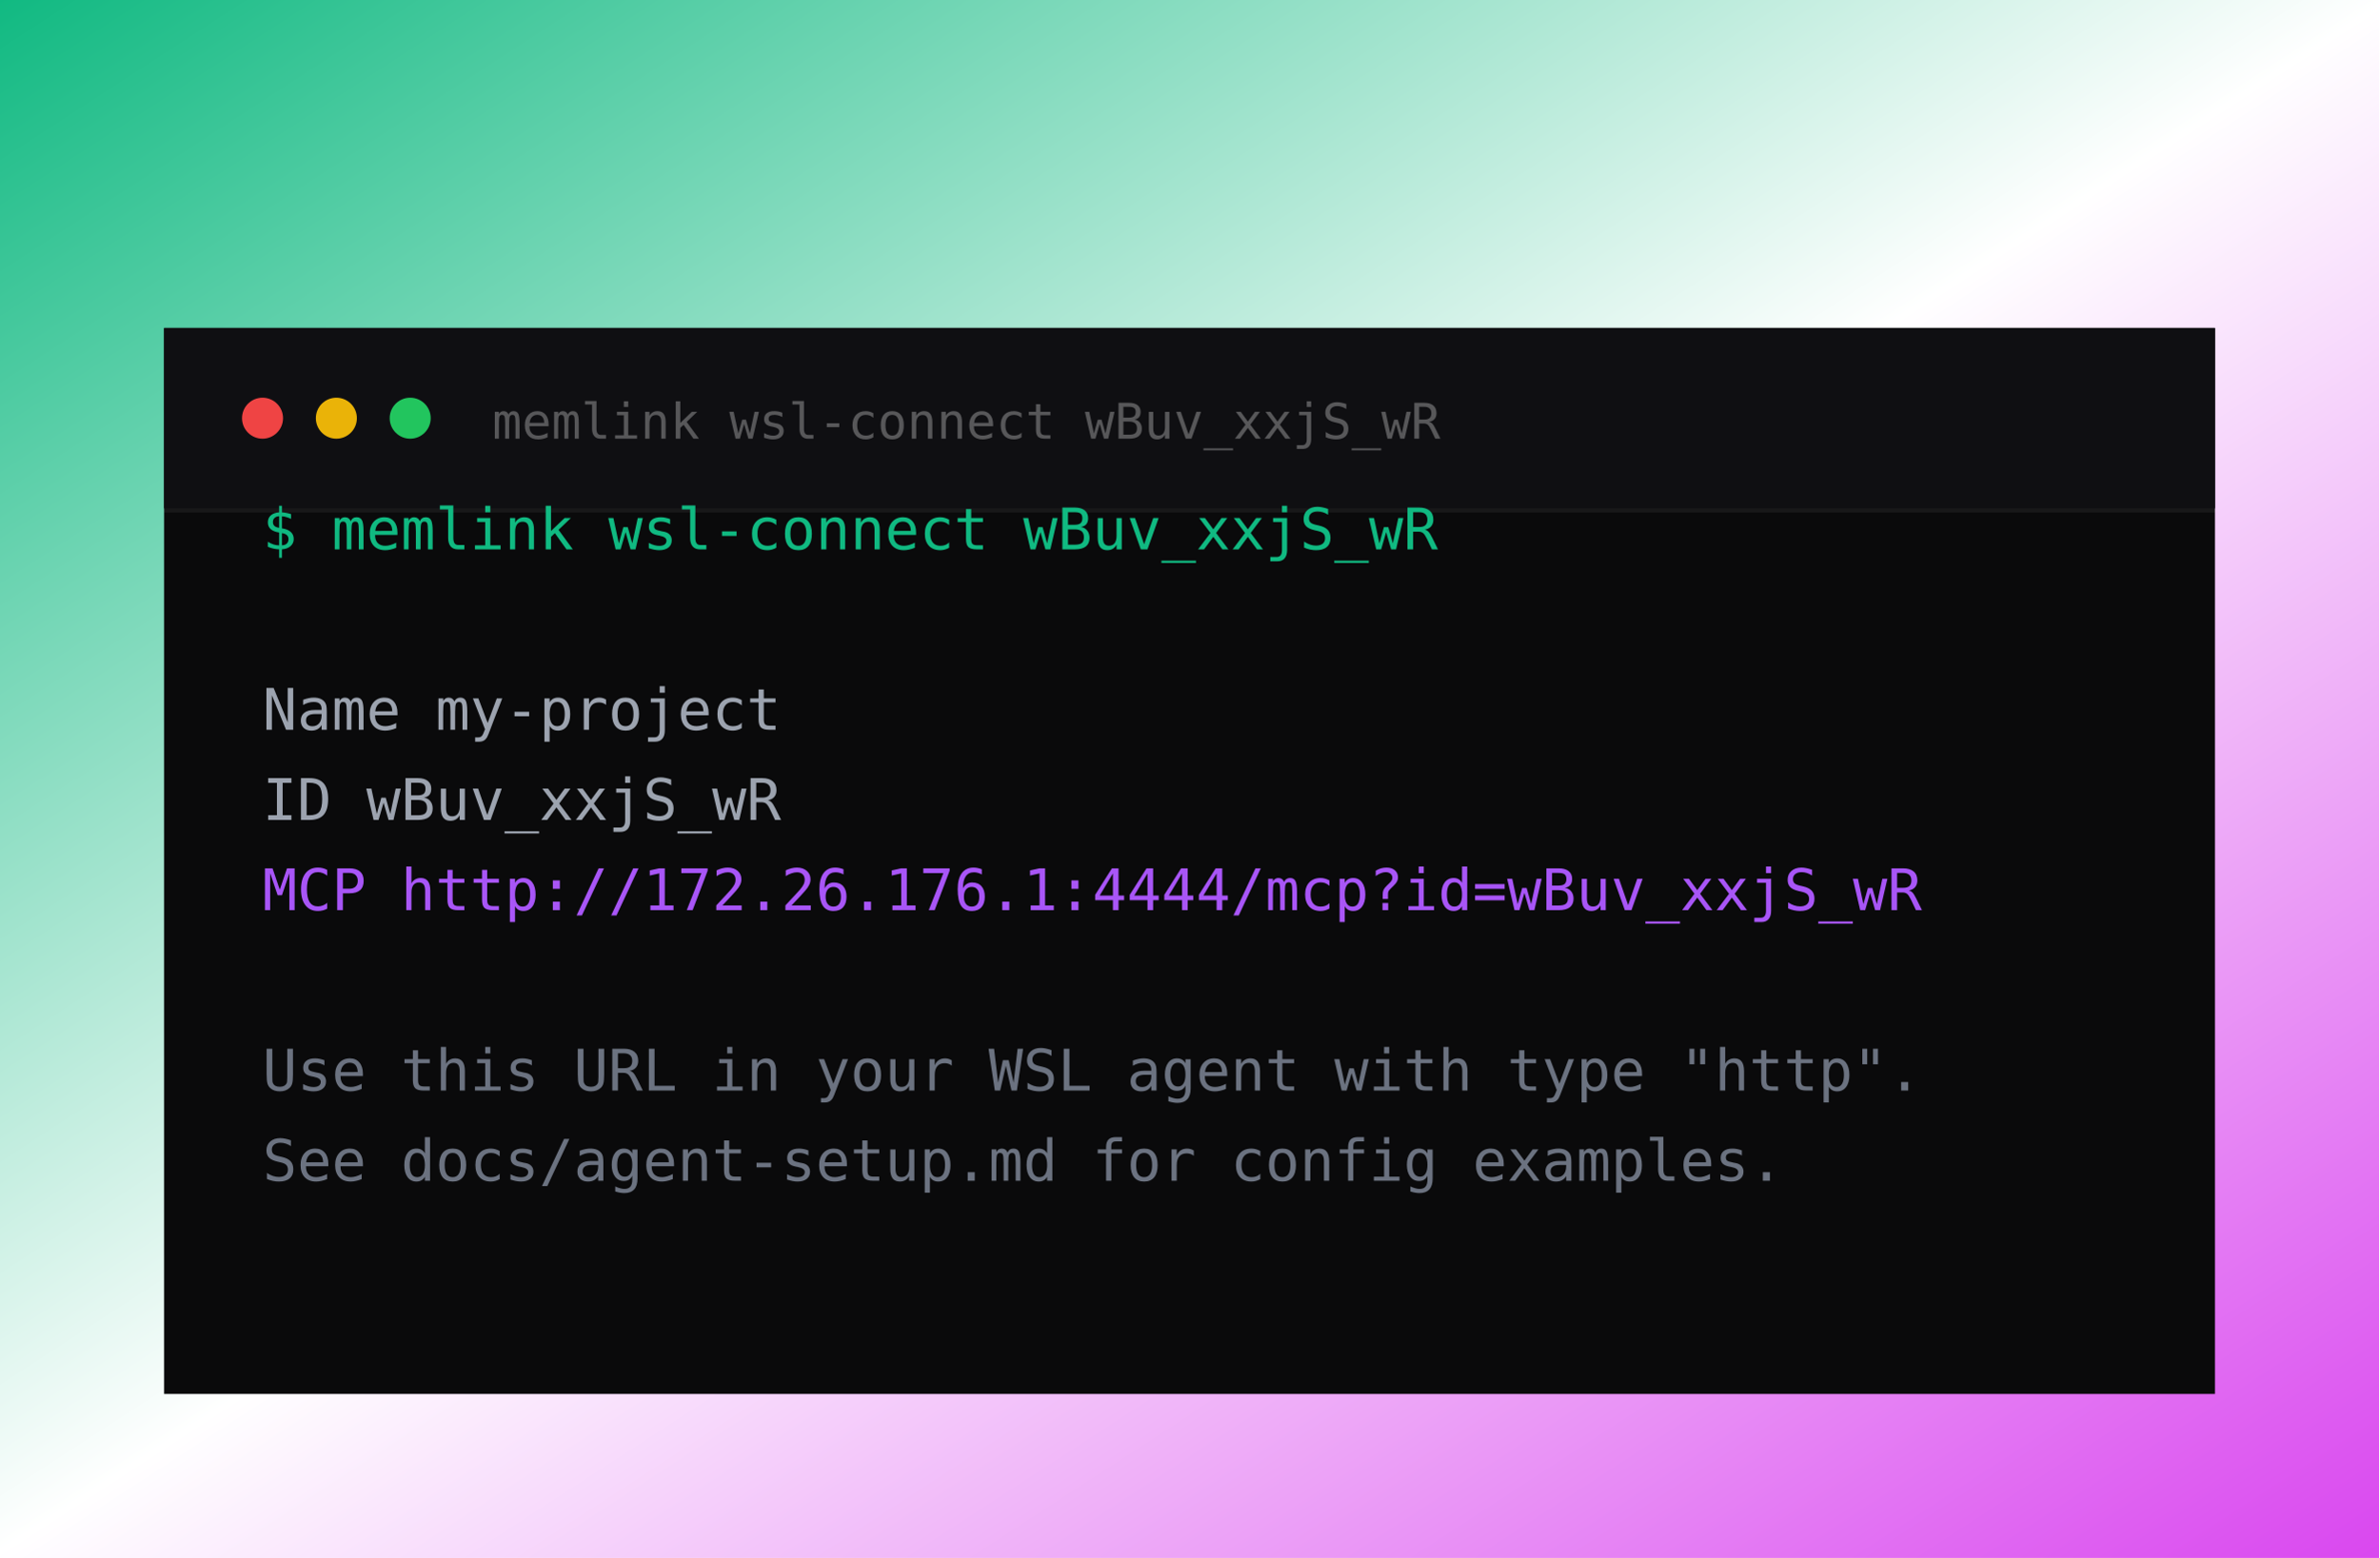
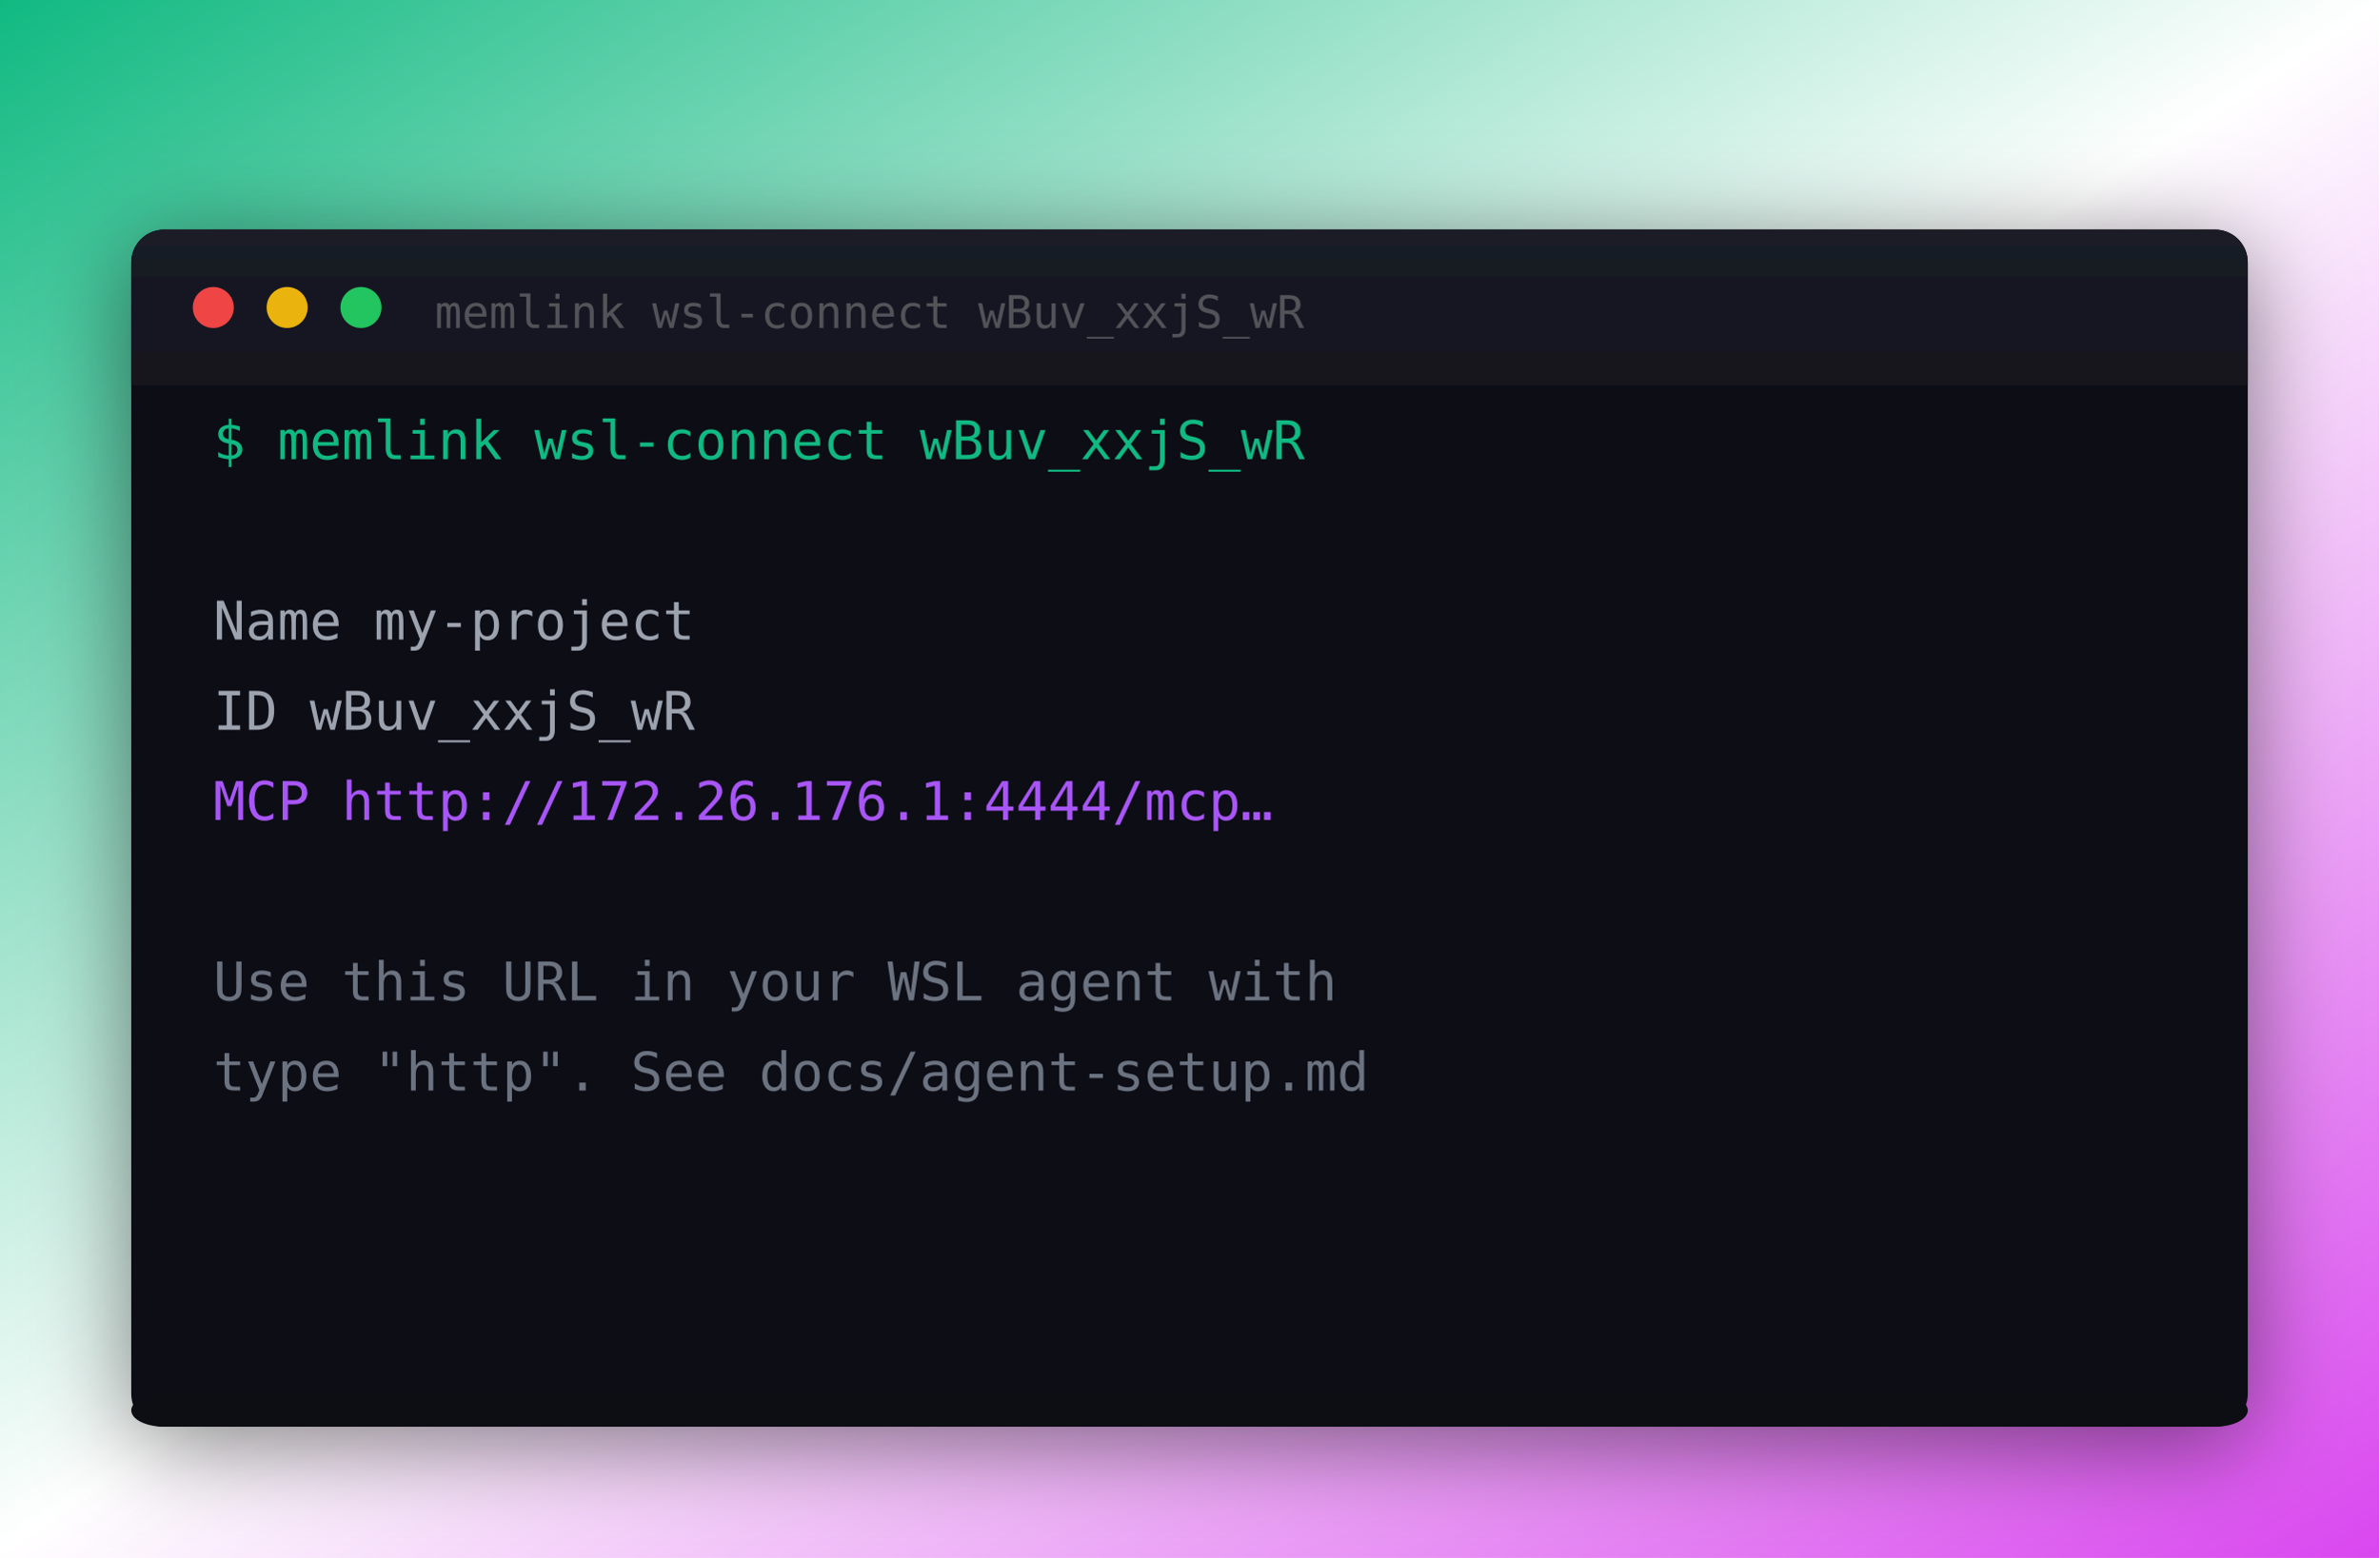
<svg xmlns="http://www.w3.org/2000/svg" width="580" height="380" viewBox="0 0 580 380">
  <defs>
+     <filter id="shadow" x="-10%" y="-10%" width="130%" height="130%">
+       <feDropShadow dx="0" dy="4" stdDeviation="12" flood-color="#000000" flood-opacity="0.5" />
+     </filter>
+     <linearGradient id="titlebar" x1="0%" y1="0%" x2="0%" y2="100%">
+       <stop offset="0%" stop-color="#1a1b26" />
+       <stop offset="100%" stop-color="#15161e" />
+     </linearGradient>
    <linearGradient id="bg" x1="0%" y1="0%" x2="100%" y2="100%">
      <stop offset="0%" stop-color="#10B981" />
      <stop offset="50%" stop-color="#FFFFFF" />
      <stop offset="100%" stop-color="#D946EF" />
    </linearGradient>
  </defs>
-   <rect width="580" height="380" fill="url(#bg)" />
-   <rect x="40" y="80" width="500" height="260" fill="#0A0A0B" />
-   <rect x="40" y="80" width="500" height="44" fill="#0F0F12" />
-   <rect x="40" y="124" width="500" height="1" fill="rgba(255,255,255,0.06)" />
-   <circle cx="64" cy="102" r="5" fill="#EF4444" />
-   <circle cx="82" cy="102" r="5" fill="#EAB308" />
-   <circle cx="100" cy="102" r="5" fill="#22C55E" />
-   <text x="120" y="107" font-family="'SF Mono','Cascadia Code',monospace" font-size="12" fill="rgba(255,255,255,0.3)">memlink wsl-connect wBuv_xxjS_wR</text>
+   <rect width="580" height="380" fill="url(#bg)" rx="0" />
+   <g filter="url(#shadow)">
+     <rect x="32" y="56" width="516" height="292" rx="8" fill="#0D0E14" />
+     <rect x="32" y="56" width="516" height="38" rx="8" fill="url(#titlebar)" />
+     <rect x="32" y="86" width="516" height="8" fill="#15161e" />
+     <circle cx="52" cy="75" r="5" fill="#EF4444" />
+     <circle cx="70" cy="75" r="5" fill="#EAB308" />
+     <circle cx="88" cy="75" r="5" fill="#22C55E" />
+     <text x="106" y="80" font-family="'SF Mono','Cascadia Code',monospace" font-size="11" fill="rgba(255,255,255,0.25)">memlink wsl-connect wBuv_xxjS_wR</text>
+   </g>
  <g>
-     <text x="64" y="134" font-family="'SF Mono','Cascadia Code',monospace" font-size="14" fill="#10B981">$ memlink wsl-connect wBuv_xxjS_wR</text>
-     <text x="64" y="156" font-family="'SF Mono','Cascadia Code',monospace" font-size="14" fill="transparent" />
-     <text x="64" y="178" font-family="'SF Mono','Cascadia Code',monospace" font-size="14" fill="#9CA3AF">  Name    my-project</text>
-     <text x="64" y="200" font-family="'SF Mono','Cascadia Code',monospace" font-size="14" fill="#9CA3AF">  ID      wBuv_xxjS_wR</text>
-     <text x="64" y="222" font-family="'SF Mono','Cascadia Code',monospace" font-size="14" fill="#A855F7">  MCP     http://172.26.176.1:4444/mcp?id=wBuv_xxjS_wR</text>
-     <text x="64" y="244" font-family="'SF Mono','Cascadia Code',monospace" font-size="14" fill="transparent" />
-     <text x="64" y="266" font-family="'SF Mono','Cascadia Code',monospace" font-size="14" fill="#6B7280">  Use this URL in your WSL agent with type "http".</text>
-     <text x="64" y="288" font-family="'SF Mono','Cascadia Code',monospace" font-size="14" fill="#6B7280">  See docs/agent-setup.md for config examples.</text>
-     <text x="64" y="310" font-family="'SF Mono','Cascadia Code',monospace" font-size="14" fill="transparent" />
+     <text x="52" y="112" font-family="'SF Mono','Cascadia Code','JetBrains Mono',monospace" font-size="13" fill="#10B981">$ memlink wsl-connect wBuv_xxjS_wR</text>
+     <text x="52" y="134" font-family="'SF Mono','Cascadia Code','JetBrains Mono',monospace" font-size="13" fill="transparent" />
+     <text x="52" y="156" font-family="'SF Mono','Cascadia Code','JetBrains Mono',monospace" font-size="13" fill="#9CA3AF">  Name    my-project                      </text>
+     <text x="52" y="178" font-family="'SF Mono','Cascadia Code','JetBrains Mono',monospace" font-size="13" fill="#9CA3AF">  ID      wBuv_xxjS_wR                     </text>
+     <text x="52" y="200" font-family="'SF Mono','Cascadia Code','JetBrains Mono',monospace" font-size="13" fill="#A855F7">  MCP     http://172.26.176.1:4444/mcp…    </text>
+     <text x="52" y="222" font-family="'SF Mono','Cascadia Code','JetBrains Mono',monospace" font-size="13" fill="transparent" />
+     <text x="52" y="244" font-family="'SF Mono','Cascadia Code','JetBrains Mono',monospace" font-size="13" fill="#6B7280">  Use this URL in your WSL agent with      </text>
+     <text x="52" y="266" font-family="'SF Mono','Cascadia Code','JetBrains Mono',monospace" font-size="13" fill="#6B7280">  type "http". See docs/agent-setup.md     </text>
+     <text x="52" y="288" font-family="'SF Mono','Cascadia Code','JetBrains Mono',monospace" font-size="13" fill="transparent" />
  </g>
+   <rect x="32" y="340" width="516" height="8" rx="8" fill="#0D0E14" />
</svg>
